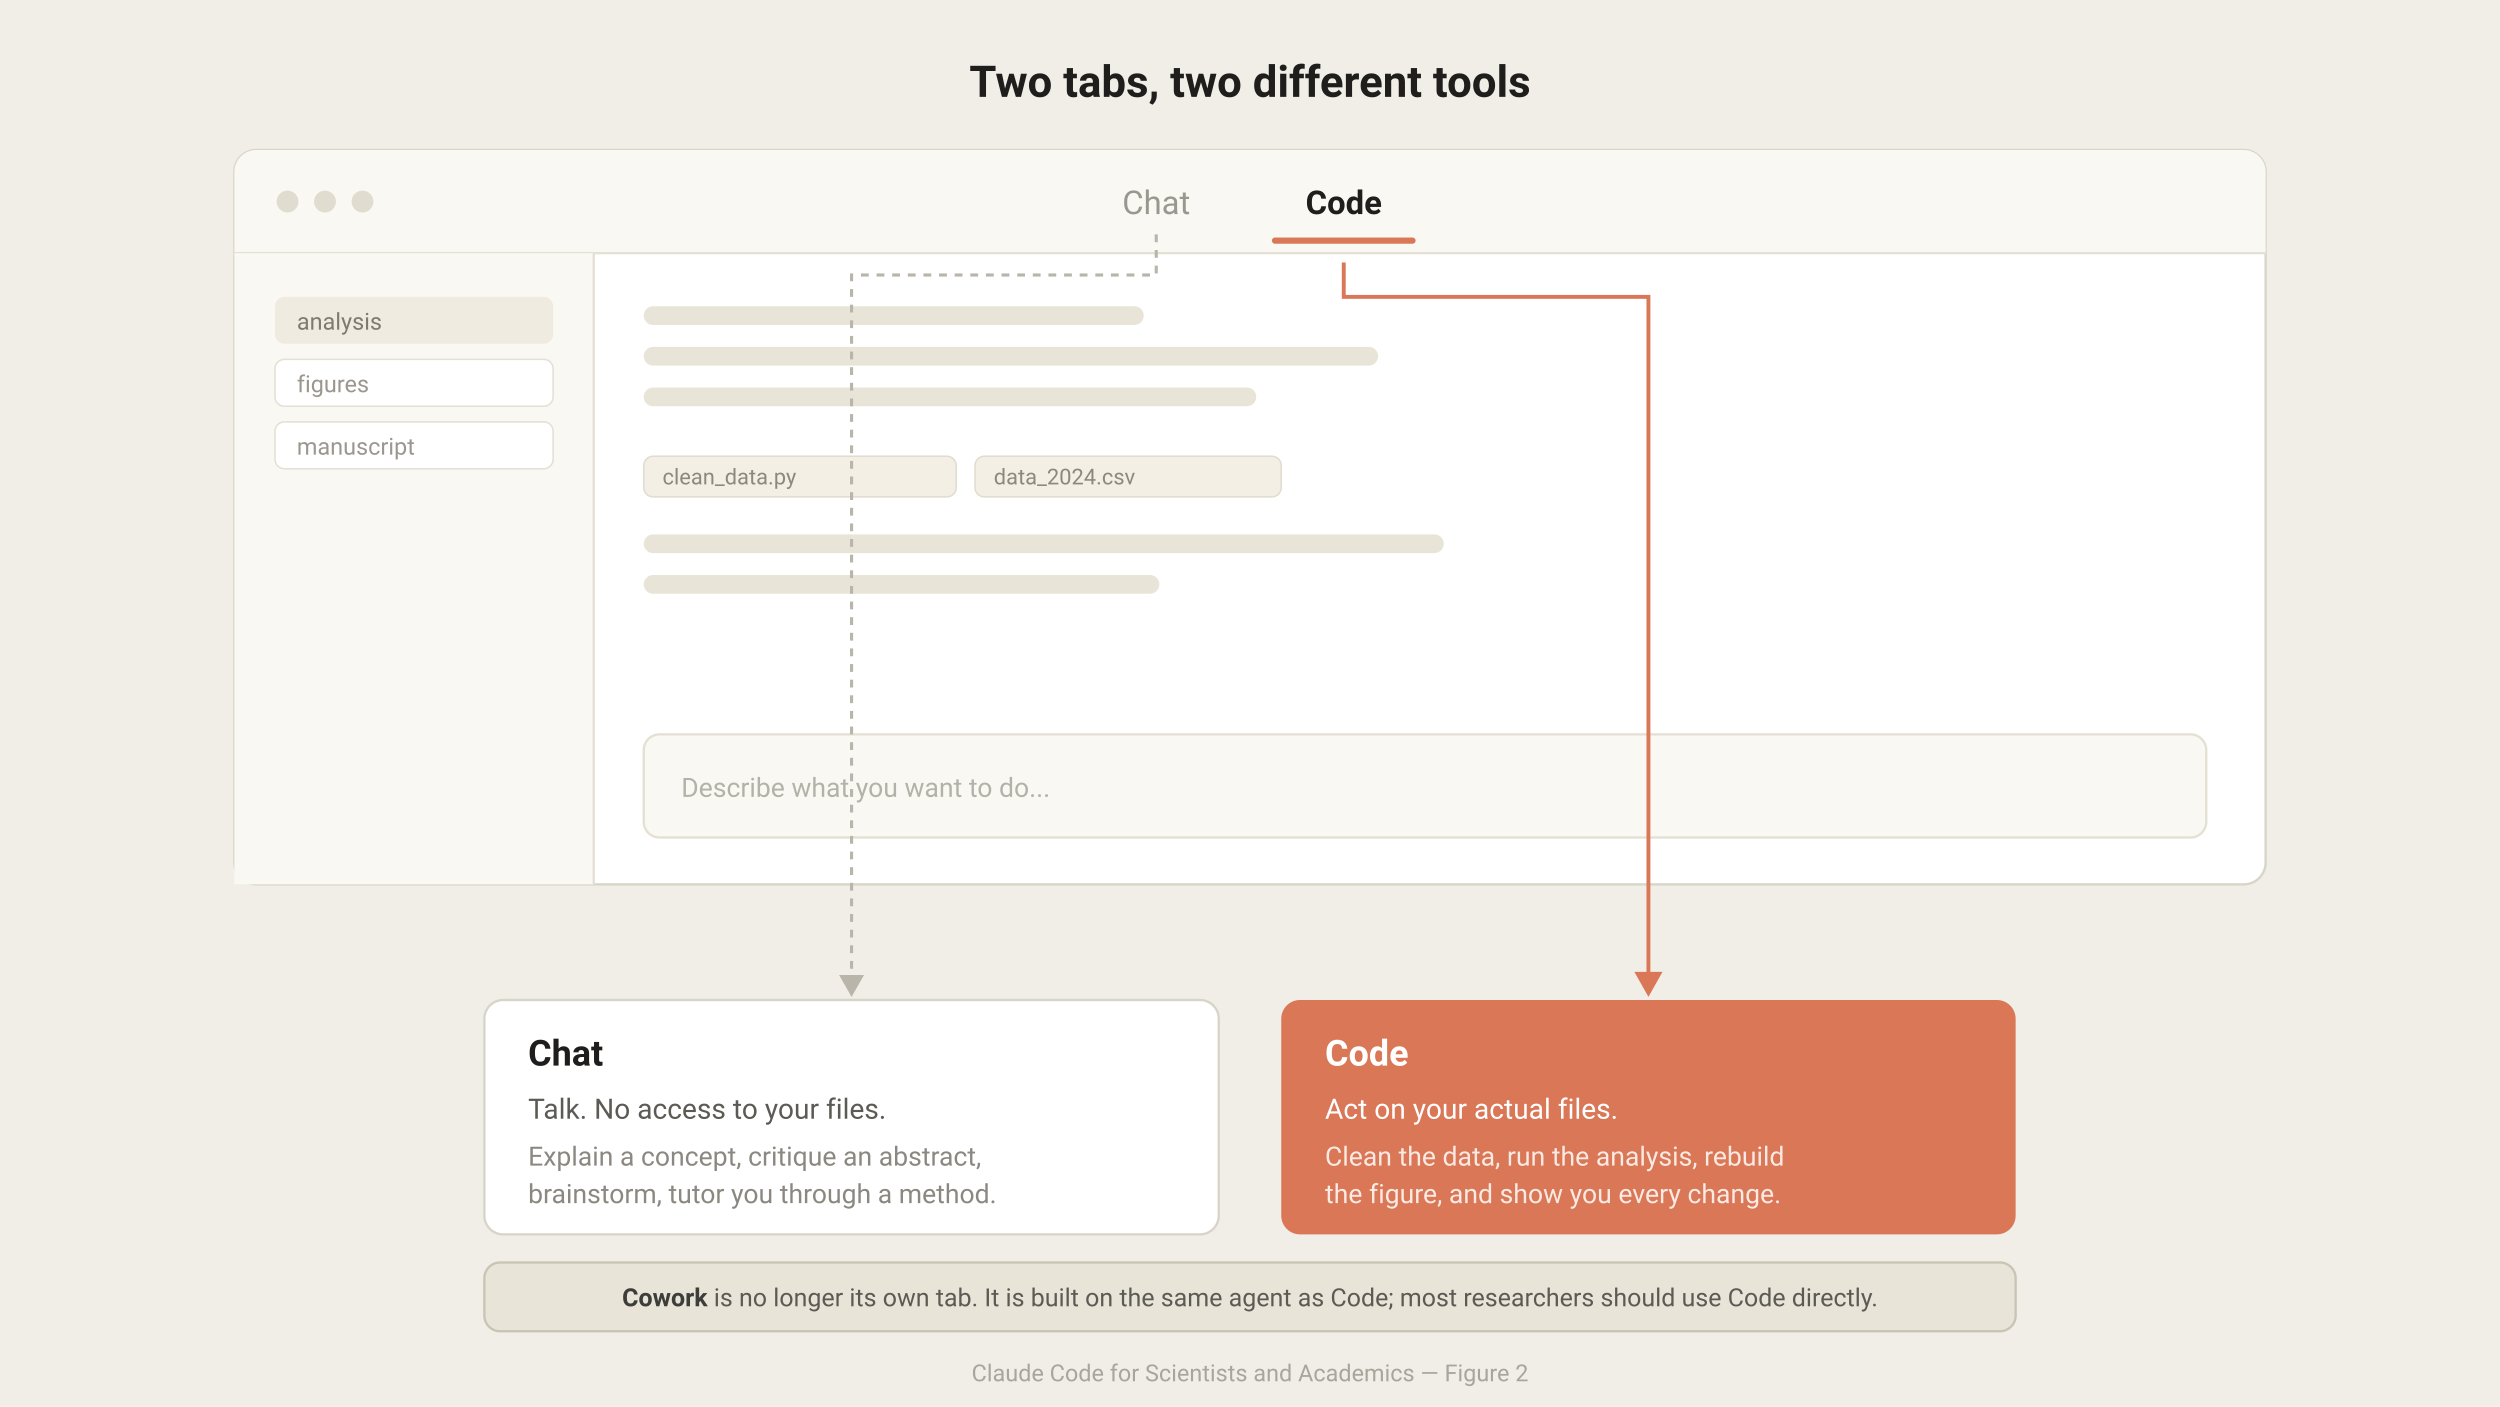
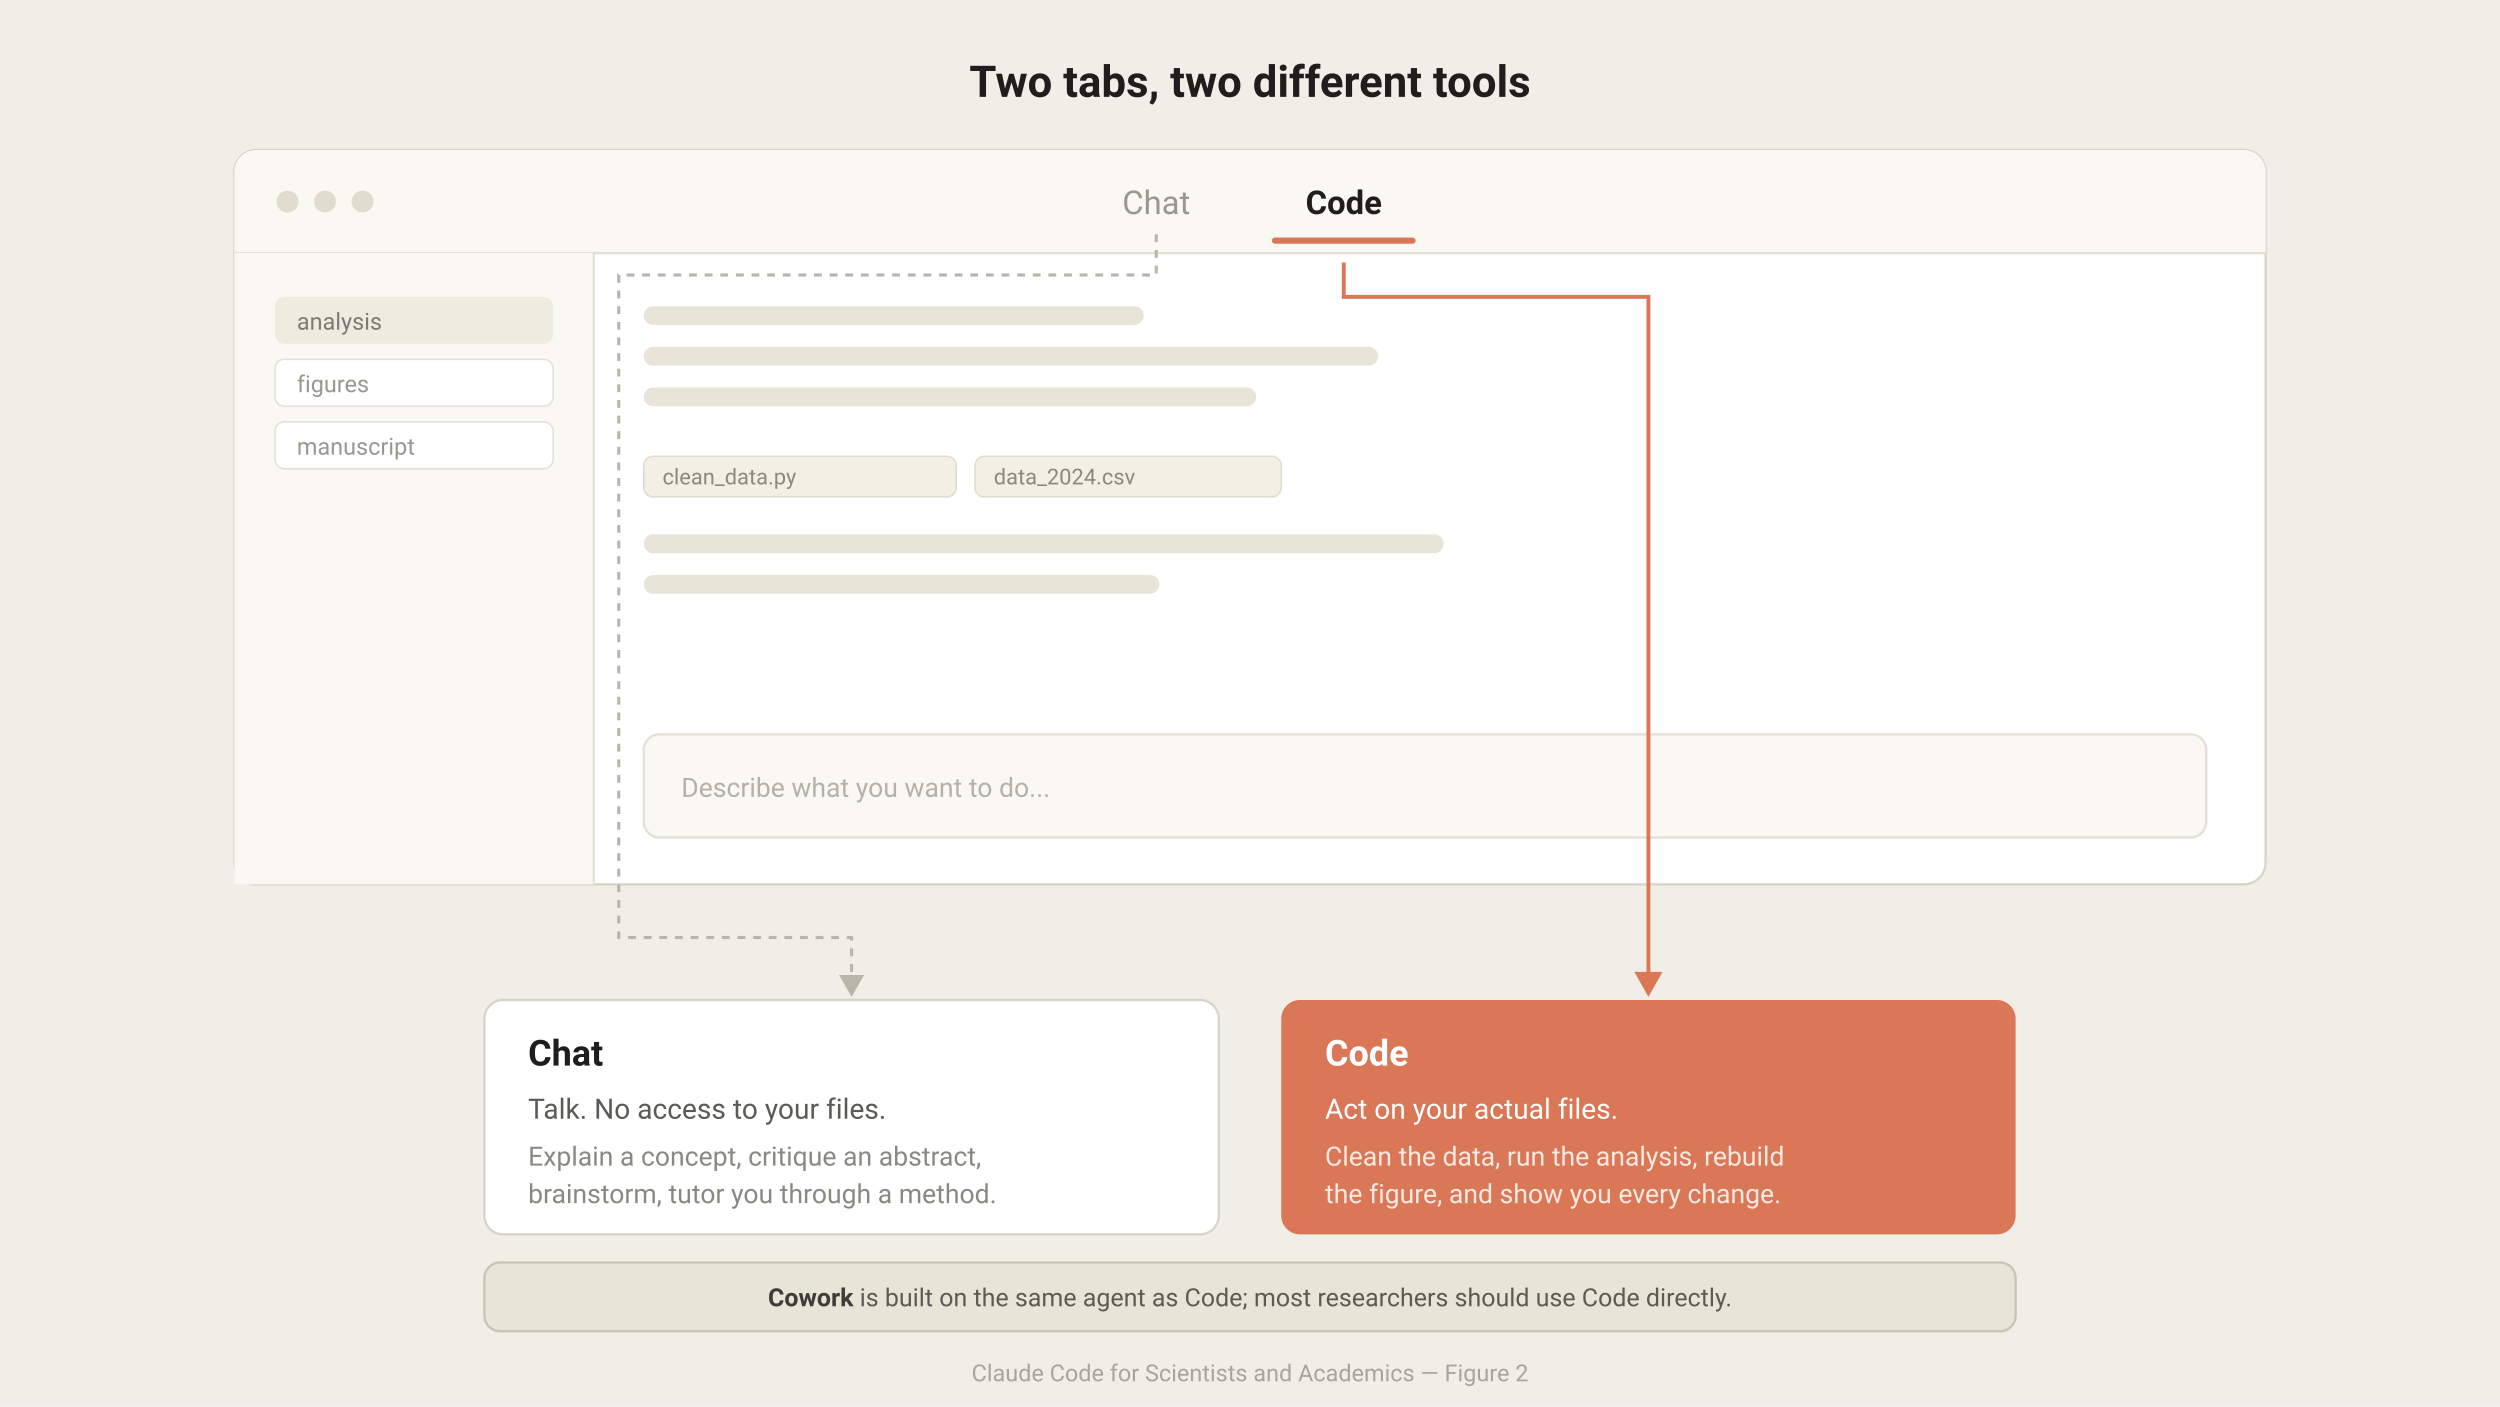
<svg xmlns="http://www.w3.org/2000/svg" viewBox="0 0 1600 900" width="1600" height="900" font-family="-apple-system, BlinkMacSystemFont, 'Segoe UI', Roboto, Helvetica, Arial, sans-serif">
  <rect width="1600" height="900" fill="#F0EEE6" />
  <text x="800" y="62" text-anchor="middle" font-size="28" font-weight="700" fill="#1F1E1D">Two tabs, two different tools</text>
  <rect x="150" y="96" width="1300" height="470" rx="14" fill="#FFFFFF" stroke="#D8D4C8" stroke-width="1.5" />
  <path d="M150 110 a14 14 0 0 1 14 -14 h1272 a14 14 0 0 1 14 14 v52 h-1300 z" fill="#FAF8F3" />
  <line x1="150" y1="162" x2="1450" y2="162" stroke="#E4E0D4" stroke-width="1.5" />
  <circle cx="184" cy="129" r="7" fill="#E0DCD0" />
  <circle cx="208" cy="129" r="7" fill="#E0DCD0" />
  <circle cx="232" cy="129" r="7" fill="#E0DCD0" />
  <text x="740" y="137" text-anchor="middle" font-size="21" fill="#9A978E">Chat</text>
  <text x="860" y="137" text-anchor="middle" font-size="21" font-weight="700" fill="#1F1E1D">Code</text>
  <rect x="814" y="152" width="92" height="4" rx="2" fill="#D97757" />
  <rect x="150" y="162" width="230" height="404" fill="#FAF8F3" />
  <line x1="380" y1="162" x2="380" y2="566" stroke="#E4E0D4" stroke-width="1.5" />
  <rect x="176" y="190" width="178" height="30" rx="6" fill="#EFEBE0" />
  <text x="190" y="211" font-size="15" fill="#7C7A73">analysis</text>
  <rect x="176" y="230" width="178" height="30" rx="6" fill="#FFFFFF" stroke="#E4E0D4" />
  <text x="190" y="251" font-size="15" fill="#9A978E">figures</text>
  <rect x="176" y="270" width="178" height="30" rx="6" fill="#FFFFFF" stroke="#E4E0D4" />
  <text x="190" y="291" font-size="15" fill="#9A978E">manuscript</text>
  <rect x="412" y="196" width="320" height="12" rx="6" fill="#E8E4D8" />
  <rect x="412" y="222" width="470" height="12" rx="6" fill="#E8E4D8" />
  <rect x="412" y="248" width="392" height="12" rx="6" fill="#E8E4D8" />
  <rect x="412" y="292" width="200" height="26" rx="6" fill="#F3EFE4" stroke="#E0DCD0" />
  <text x="424" y="310" font-size="14" fill="#8A8880">clean_data.py</text>
  <rect x="624" y="292" width="196" height="26" rx="6" fill="#F3EFE4" stroke="#E0DCD0" />
  <text x="636" y="310" font-size="14" fill="#8A8880">data_2024.csv</text>
  <rect x="412" y="342" width="512" height="12" rx="6" fill="#E8E4D8" />
  <rect x="412" y="368" width="330" height="12" rx="6" fill="#E8E4D8" />
  <rect x="412" y="470" width="1000" height="66" rx="10" fill="#FAF8F3" stroke="#E4E0D4" stroke-width="1.5" />
  <text x="436" y="510" font-size="17" fill="#B4B1A8">Describe what you want to do...</text>
-   <path d="M740 150 L740 176 L545 176 L545 626" fill="none" stroke="#B9B5AA" stroke-width="2" stroke-dasharray="5 5" />
+   <path d="M740 150 L740 176 L396 176 L396 600 L545 600 L545 626" fill="none" stroke="#B9B5AA" stroke-width="2" stroke-dasharray="5 5" />
  <path d="M860 168 L860 190 L1055 190 L1055 626" fill="none" stroke="#D97757" stroke-width="2.5" />
  <polygon points="545,638 537,624 553,624" fill="#B9B5AA" />
  <polygon points="1055,638 1046,622 1064,622" fill="#D97757" />
  <rect x="310" y="640" width="470" height="150" rx="12" fill="#FFFFFF" stroke="#D8D4C8" stroke-width="1.5" />
  <text x="338" y="682" font-size="23" font-weight="700" fill="#1F1E1D">Chat</text>
  <text x="338" y="716" font-size="18" fill="#5C5A54">Talk. No access to your files.</text>
  <text x="338" y="746" font-size="17" fill="#8A8880">Explain a concept, critique an abstract,</text>
  <text x="338" y="770" font-size="17" fill="#8A8880">brainstorm, tutor you through a method.</text>
  <rect x="820" y="640" width="470" height="150" rx="12" fill="#D97757" />
  <text x="848" y="682" font-size="23" font-weight="700" fill="#FFFFFF">Code</text>
  <text x="848" y="716" font-size="18" fill="#FFFFFF">Act on your actual files.</text>
  <text x="848" y="746" font-size="17" fill="#FBEAE3">Clean the data, run the analysis, rebuild</text>
  <text x="848" y="770" font-size="17" fill="#FBEAE3">the figure, and show you every change.</text>
  <rect x="310" y="808" width="980" height="44" rx="10" fill="#E8E4D8" stroke="#C9C4B4" stroke-width="1.5" />
  <text x="800" y="836" text-anchor="middle" font-size="16" fill="#5C5A54">
-     <tspan font-weight="700" fill="#3D3D3A">Cowork</tspan> is no longer its own tab. It is built on the same agent as Code; most researchers should use Code directly.</text>
+     <tspan font-weight="700" fill="#3D3D3A">Cowork</tspan> is built on the same agent as Code; most researchers should use Code directly.</text>
  <text x="800" y="884" text-anchor="middle" font-size="15" fill="#A8A59C">Claude Code for Scientists and Academics — Figure 2</text>
</svg>
